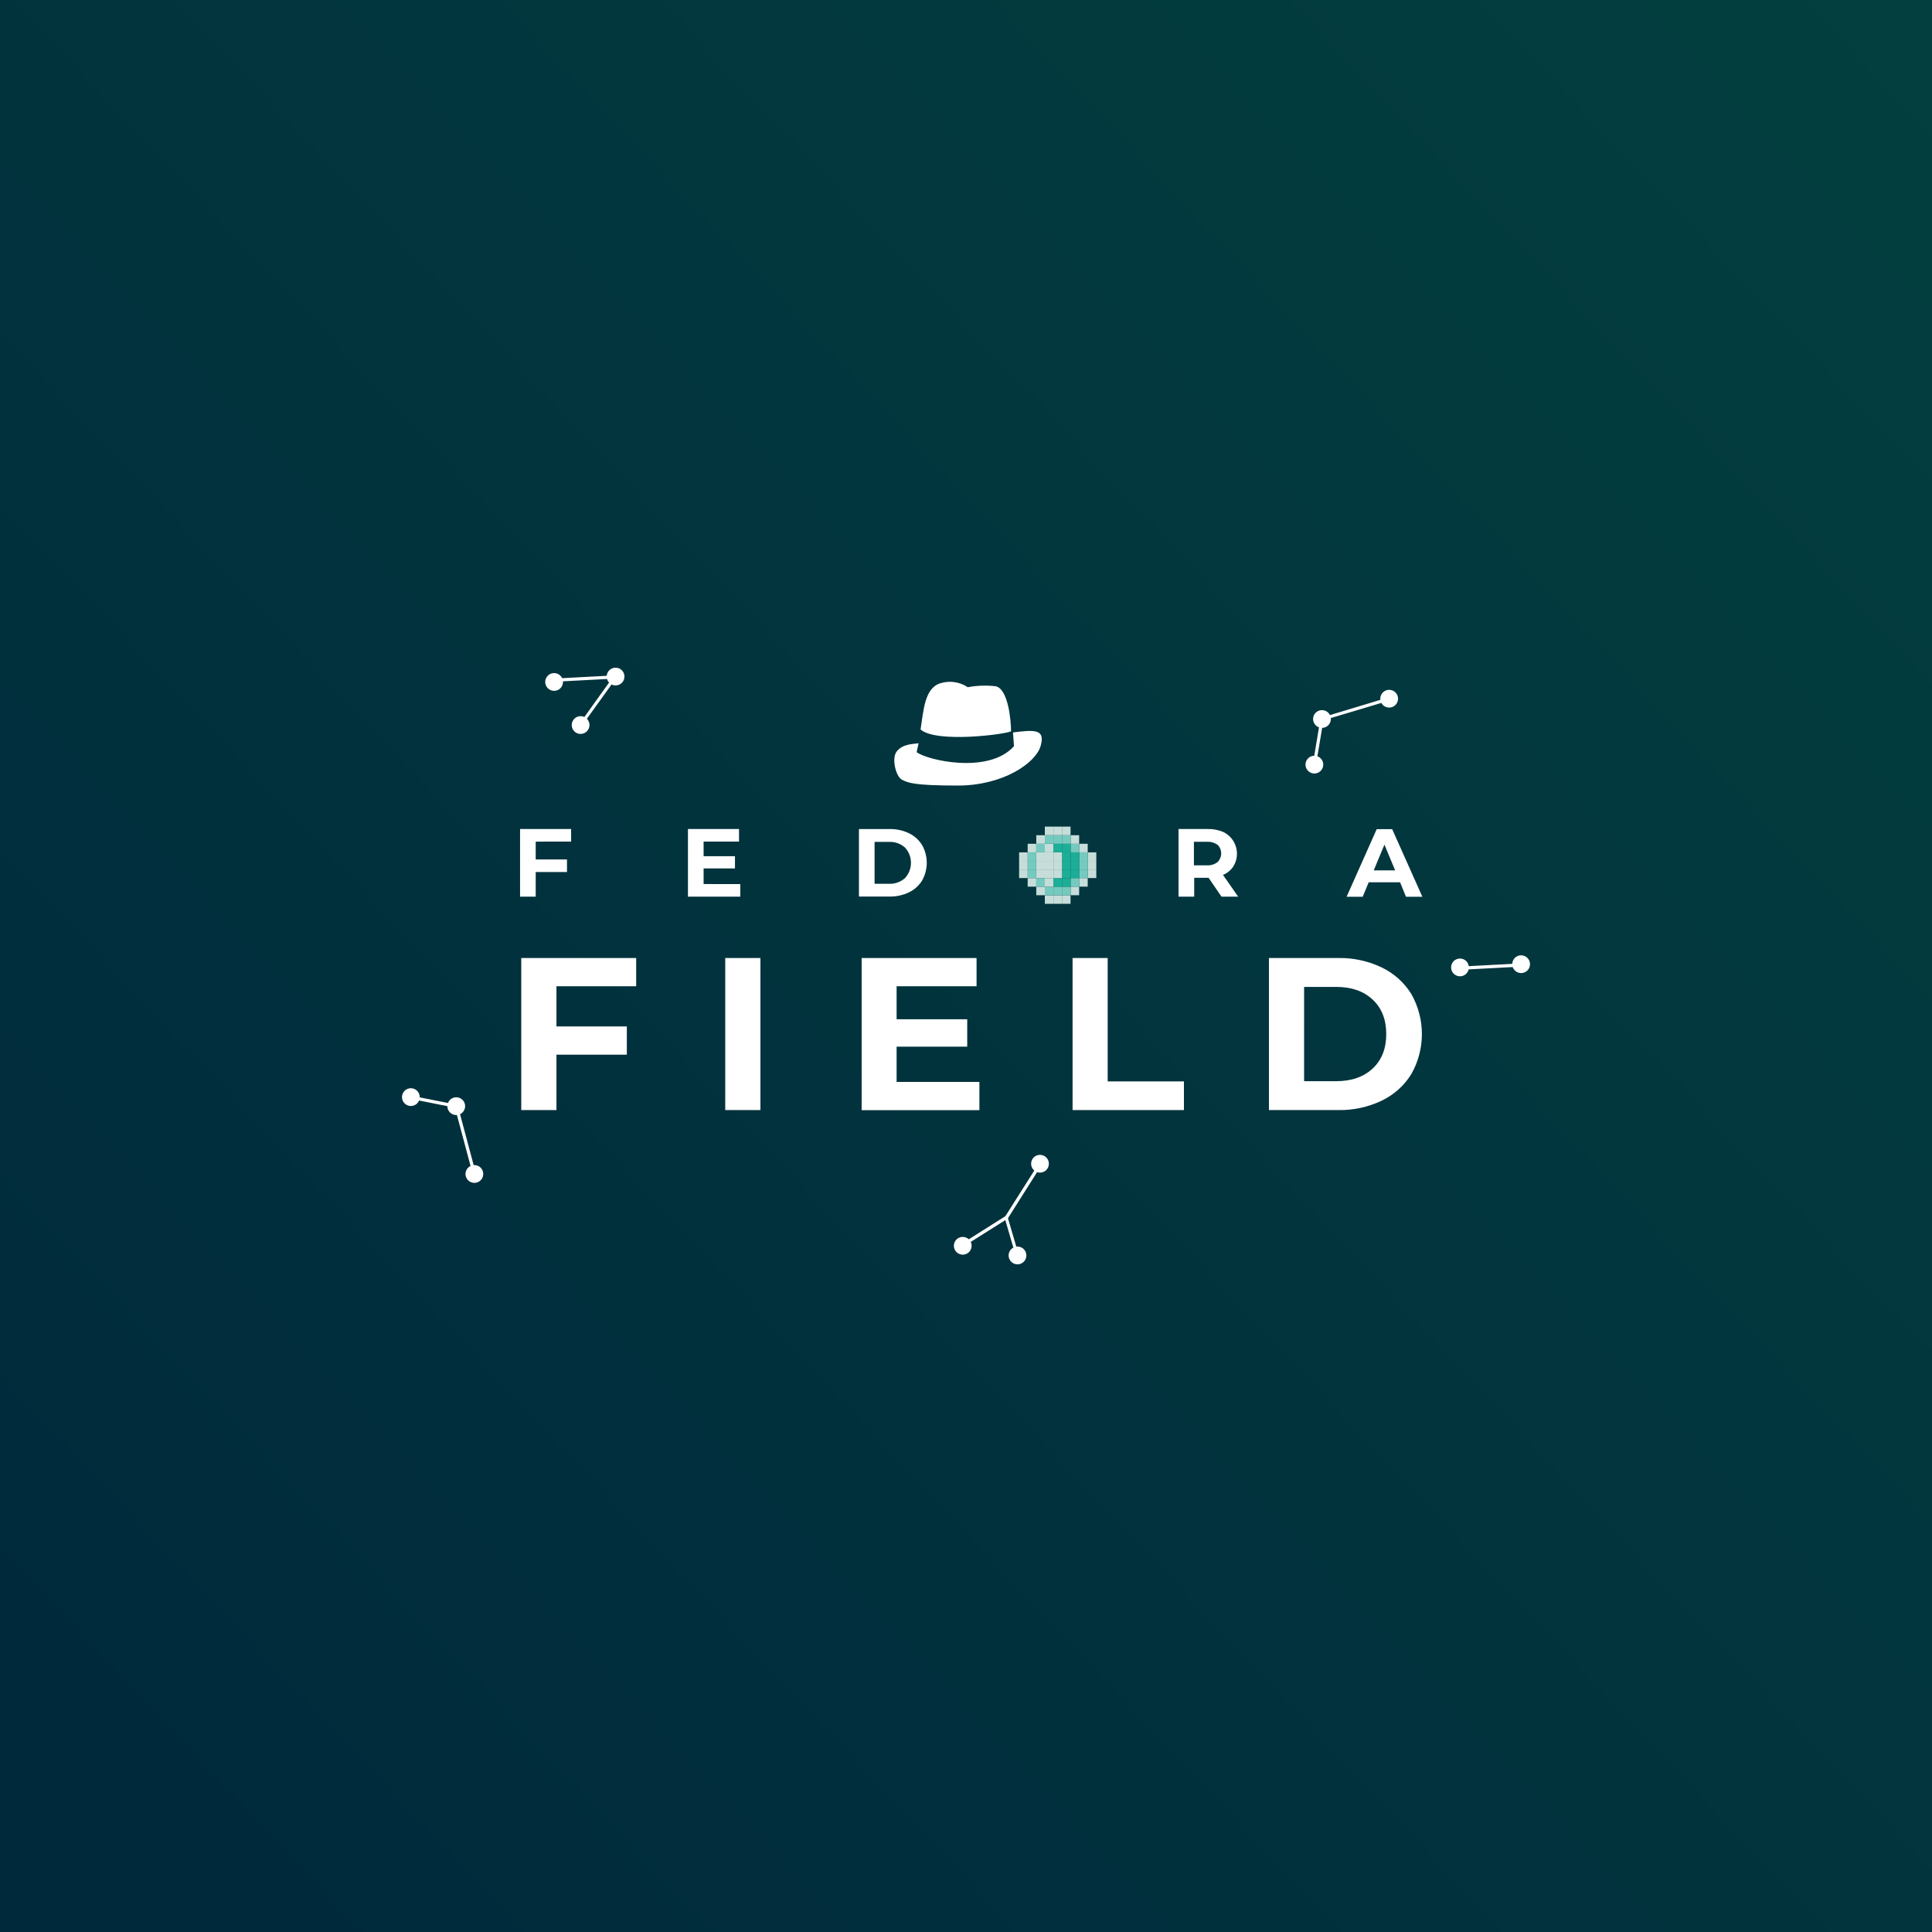
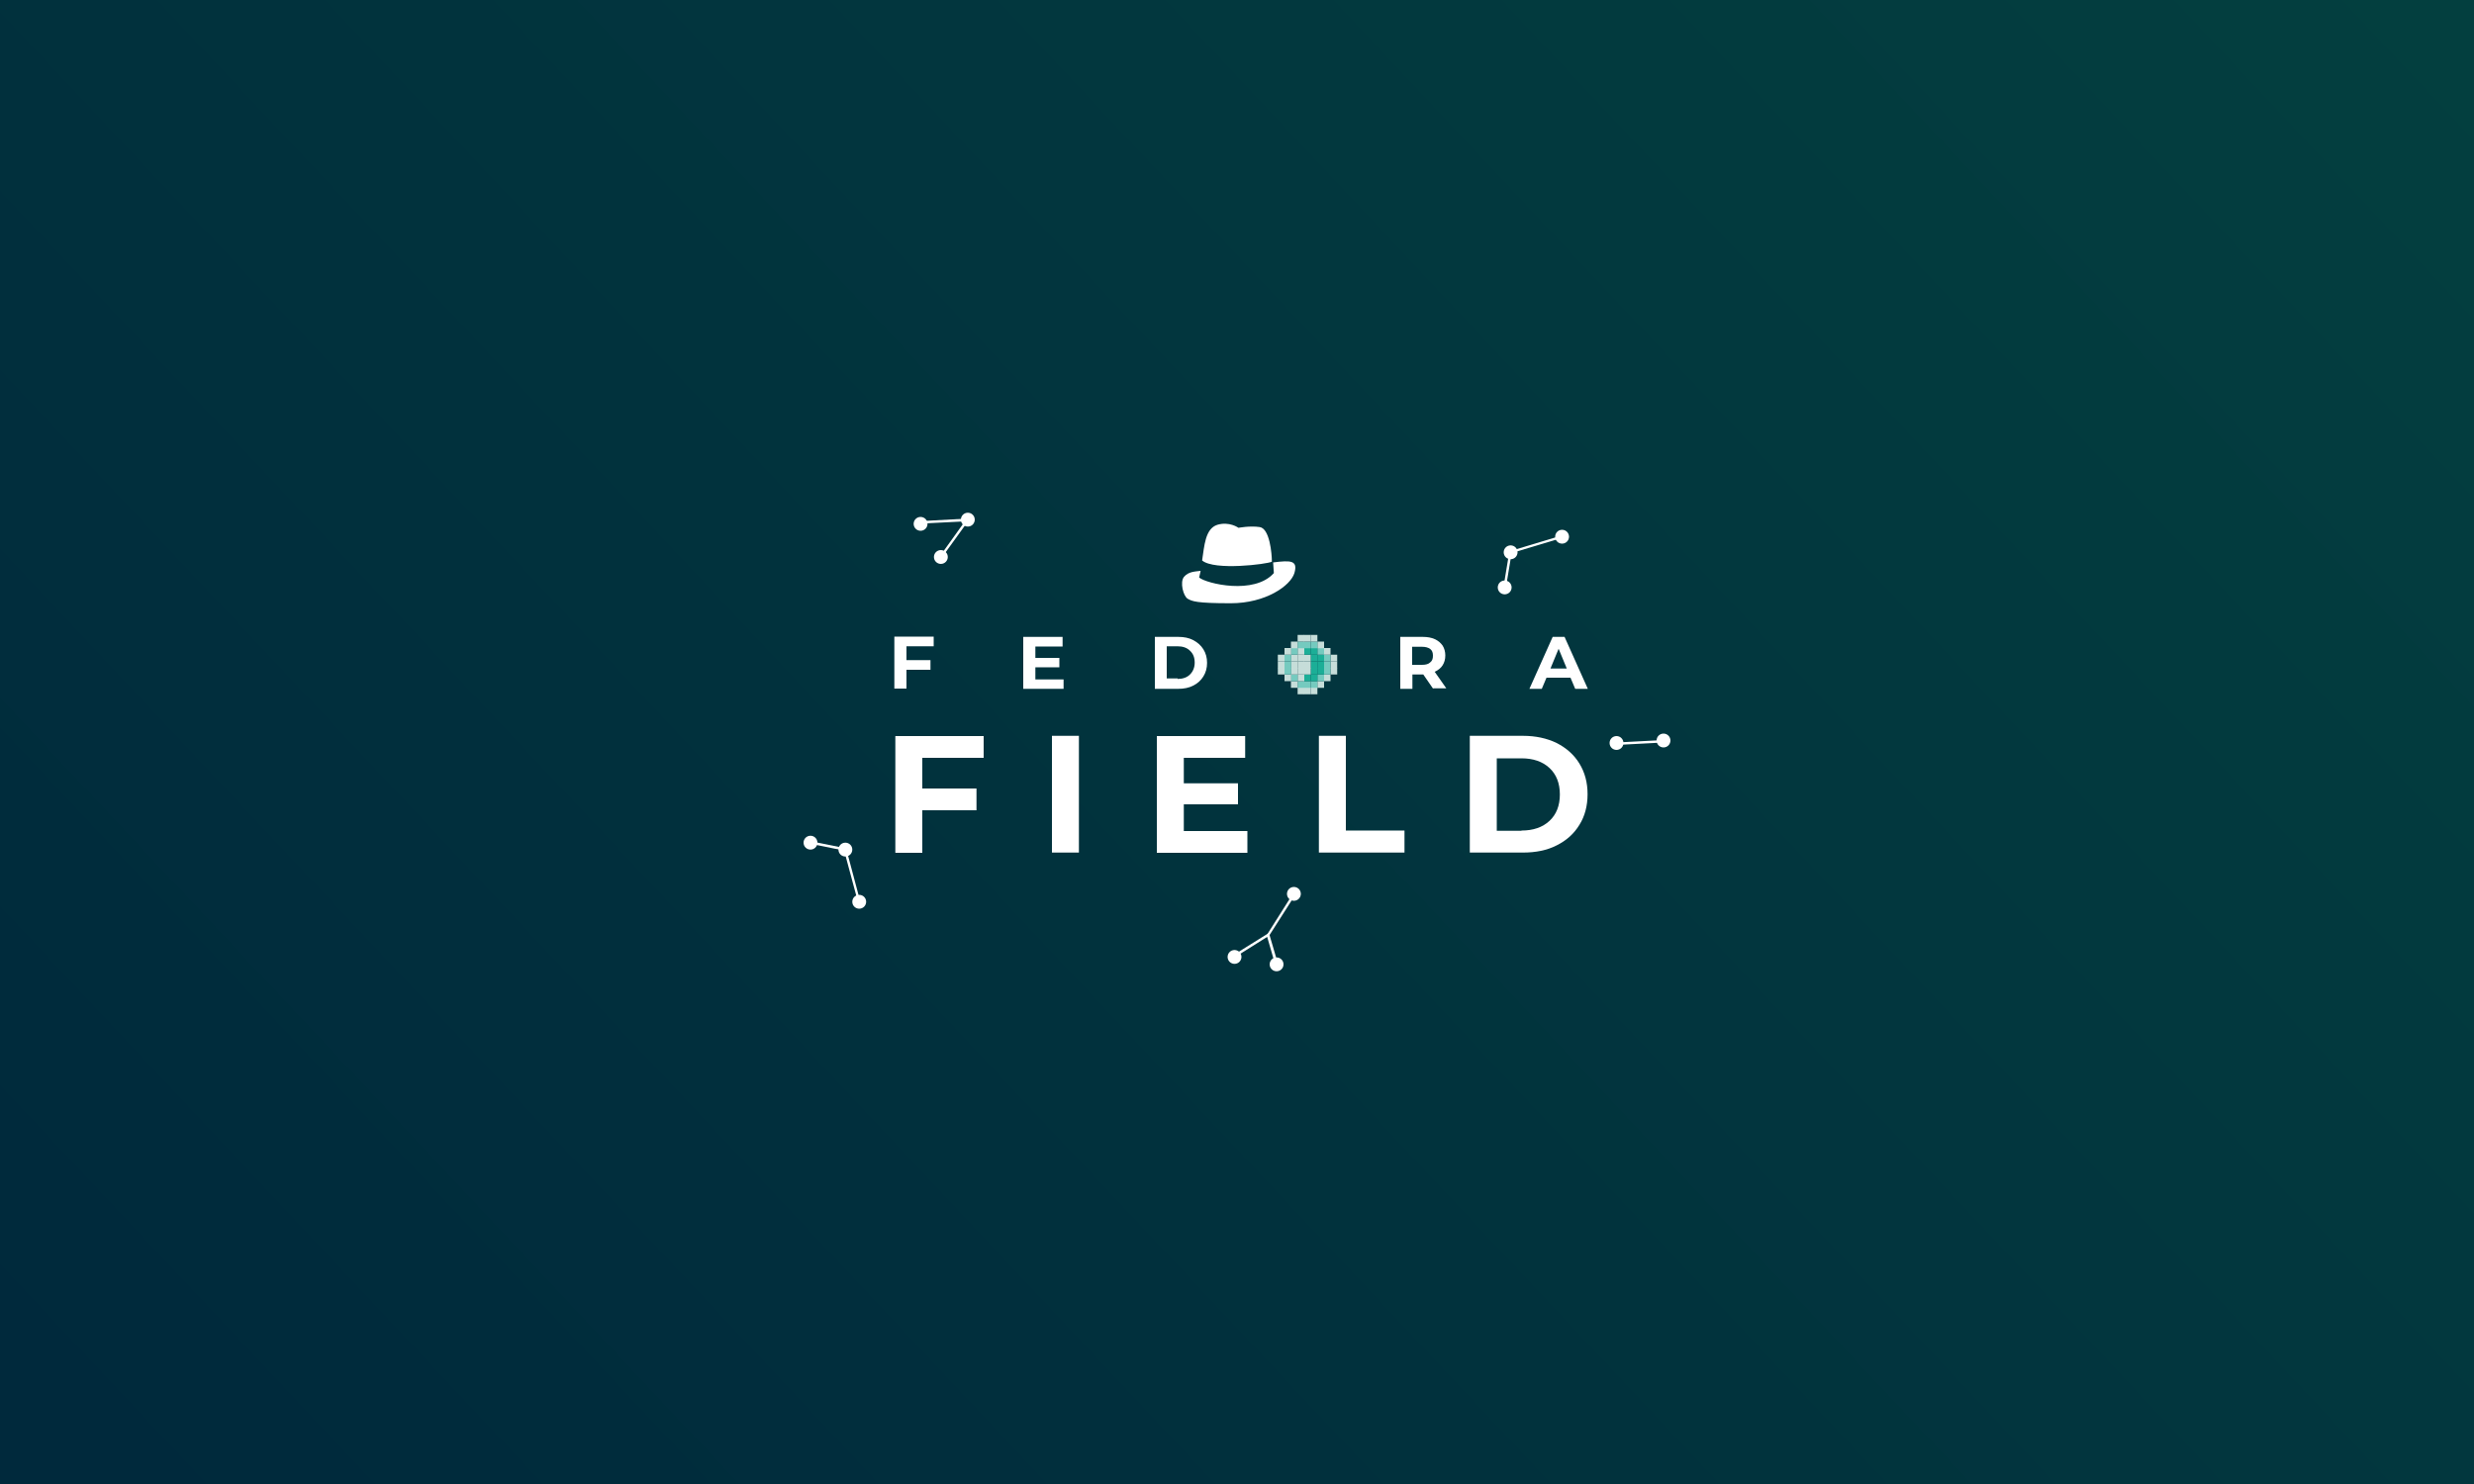
- <svg xmlns="http://www.w3.org/2000/svg" id="Layer_1" data-name="Layer 1" viewBox="0 0 600 600">
-   <defs>
-     <style>.cls-1{fill:url(#linear-gradient);}.cls-2{fill:#fff;}.cls-3{fill:#c6ddd9;}.cls-4{fill:#75cabf;}.cls-5{fill:#1cae97;}</style>
-     <linearGradient id="linear-gradient" x1="10.61" y1="571.93" x2="601.34" y2="16.83" gradientUnits="userSpaceOnUse">
-       <stop offset="0" stop-color="#00293c" />
-       <stop offset="1" stop-color="#033f3f" />
-     </linearGradient>
-   </defs>
-   <rect class="cls-1" width="600" height="600" />
-   <path class="cls-2" d="M166.37,261.37v5.54h9.71v3.9h-9.71v7.65h-4.86v-21h15.86v3.9Z" />
-   <path class="cls-2" d="M229.9,274.56v3.9H213.65v-21h15.86v3.9h-11v4.55h9.74v3.78h-9.74v4.86Z" />
-   <path class="cls-2" d="M266.75,257.47h9.54a13.38,13.38,0,0,1,6,1.3,9.78,9.78,0,0,1,4.08,3.68,11.21,11.21,0,0,1,0,11,9.76,9.76,0,0,1-4.08,3.67,13.39,13.39,0,0,1-6,1.31h-9.54Zm9.3,17a7,7,0,0,0,5-1.76,7,7,0,0,0,0-9.5,7,7,0,0,0-5-1.75h-4.44v13Z" />
-   <path class="cls-2" d="M379.34,278.46l-4-5.85h-4.47v5.85H366v-21h9.08a11.61,11.61,0,0,1,4.84.93A7.49,7.49,0,0,1,383,269.12a7.11,7.11,0,0,1-3.19,2.59l4.71,6.75Zm-1.23-16.09a5.1,5.1,0,0,0-3.33-.94h-4v7.31h4a5,5,0,0,0,3.33-1,3.78,3.78,0,0,0,0-5.41Z" />
-   <path class="cls-2" d="M434.81,274h-9.75l-1.86,4.5h-5l9.35-21h4.8l9.38,21h-5.09Zm-1.53-3.69-3.33-8-3.33,8Z" />
-   <path class="cls-2" d="M172.81,306.29v12.48h21.86v8.77H172.81v17.2H161.88V297.52h35.69v8.77Z" />
-   <path class="cls-2" d="M225.23,297.52h10.93v47.22H225.23Z" />
-   <path class="cls-2" d="M304.16,336v8.77H267.59V297.52h35.69v8.77H278.45v10.25h21.93v8.51H278.45V336Z" />
-   <path class="cls-2" d="M333.1,297.52H344v38.32h23.68v8.9H333.1Z" />
-   <path class="cls-2" d="M394.08,297.52h21.46a30.12,30.12,0,0,1,13.59,2.94,22,22,0,0,1,9.18,8.26,25.2,25.2,0,0,1,0,24.83,22,22,0,0,1-9.18,8.26,30.12,30.12,0,0,1-13.59,2.93H394.08ZM415,335.77q7.08,0,11.3-3.94t4.21-10.7q0-6.74-4.21-10.69T415,306.49H405v29.28Z" />
-   <path class="cls-2" d="M285.28,230.83c-2.45.3-4.89.3-6.72,2.44s-.31,7.94,1.52,8.86,3.36,1.83,17.41,1.83,24.13-7,25.66-12.22-1.53-5.19-8.55-4.27l.3,4.27c-7.94,8.86-27.18,4.28-30.23,1.84Z" />
-   <path class="cls-2" d="M285.89,226.55c.91-5.8,1.22-12.83,6.11-14.35a10,10,0,0,1,8.55,1.22,28.69,28.69,0,0,1,8.55-.31c4,.61,4.89,10.69,4.89,14C312.15,228.08,290.77,230.83,285.89,226.55Z" />
-   <g id="_Group_" data-name="&lt;Group&gt;">
-     <rect class="cls-3" x="337.8" y="270.03" width="2.67" height="2.66" />
-     <rect class="cls-3" x="337.8" y="267.37" width="2.67" height="2.66" />
-     <rect class="cls-3" x="337.8" y="264.71" width="2.67" height="2.66" />
-     <rect class="cls-3" x="335.14" y="272.7" width="2.66" height="2.66" />
-     <rect class="cls-4" x="335.14" y="270.03" width="2.66" height="2.66" />
-     <rect class="cls-4" x="335.14" y="267.37" width="2.66" height="2.66" />
-     <rect class="cls-4" x="335.14" y="264.71" width="2.66" height="2.66" />
-     <rect class="cls-3" x="335.14" y="262.04" width="2.66" height="2.66" />
-     <rect class="cls-3" x="332.48" y="275.36" width="2.66" height="2.66" />
-     <rect class="cls-4" x="332.48" y="272.7" width="2.66" height="2.66" />
-     <rect class="cls-5" x="332.48" y="270.03" width="2.66" height="2.66" />
-     <rect class="cls-5" x="332.48" y="267.37" width="2.66" height="2.66" />
-     <rect class="cls-5" x="332.48" y="264.71" width="2.66" height="2.66" />
-     <rect class="cls-4" x="332.48" y="262.04" width="2.66" height="2.66" />
-     <rect class="cls-3" x="332.48" y="259.38" width="2.66" height="2.66" />
-     <rect class="cls-3" x="329.81" y="278.03" width="2.66" height="2.66" />
-     <rect class="cls-4" x="329.81" y="275.36" width="2.66" height="2.66" />
-     <rect class="cls-5" x="329.81" y="272.7" width="2.66" height="2.66" />
-     <rect class="cls-5" x="329.81" y="270.03" width="2.66" height="2.66" />
-     <rect class="cls-5" x="329.81" y="267.37" width="2.66" height="2.66" />
-     <rect class="cls-5" x="329.81" y="264.71" width="2.66" height="2.66" />
-     <rect class="cls-5" x="329.81" y="262.04" width="2.66" height="2.66" />
-     <rect class="cls-4" x="329.81" y="259.38" width="2.66" height="2.66" />
-     <rect class="cls-3" x="329.81" y="256.71" width="2.66" height="2.67" />
-     <rect class="cls-3" x="327.15" y="278.03" width="2.66" height="2.66" />
-     <rect class="cls-4" x="327.15" y="275.36" width="2.66" height="2.66" />
-     <rect class="cls-5" x="327.15" y="272.7" width="2.66" height="2.66" />
-     <rect class="cls-3" x="327.15" y="270.03" width="2.66" height="2.66" />
-     <rect class="cls-3" x="327.15" y="267.37" width="2.66" height="2.66" />
-     <rect class="cls-3" x="327.15" y="264.71" width="2.66" height="2.66" />
-     <rect class="cls-5" x="327.15" y="262.04" width="2.66" height="2.66" />
-     <rect class="cls-4" x="327.15" y="259.38" width="2.66" height="2.66" />
-     <rect class="cls-3" x="327.15" y="256.71" width="2.66" height="2.67" />
-     <rect class="cls-3" x="324.48" y="278.03" width="2.66" height="2.66" />
-     <rect class="cls-4" x="324.48" y="275.36" width="2.66" height="2.66" />
-     <rect class="cls-3" x="324.48" y="272.7" width="2.66" height="2.66" />
-     <rect class="cls-3" x="324.48" y="270.03" width="2.66" height="2.66" />
-     <rect class="cls-3" x="324.48" y="267.37" width="2.66" height="2.66" />
-     <rect class="cls-3" x="324.48" y="264.71" width="2.66" height="2.66" />
-     <rect class="cls-3" x="324.48" y="262.04" width="2.66" height="2.66" />
-     <rect class="cls-4" x="324.48" y="259.38" width="2.66" height="2.66" />
-     <rect class="cls-3" x="324.48" y="256.71" width="2.66" height="2.67" />
-     <rect class="cls-3" x="321.82" y="275.36" width="2.66" height="2.66" />
-     <rect class="cls-4" x="321.82" y="272.7" width="2.66" height="2.66" />
-     <rect class="cls-3" x="321.82" y="270.03" width="2.66" height="2.66" />
-     <rect class="cls-3" x="321.82" y="267.37" width="2.66" height="2.66" />
-     <rect class="cls-3" x="321.82" y="264.71" width="2.66" height="2.66" />
-     <rect class="cls-4" x="321.82" y="262.04" width="2.66" height="2.66" />
-     <rect class="cls-3" x="321.82" y="259.38" width="2.66" height="2.66" />
-     <rect class="cls-3" x="319.15" y="272.7" width="2.66" height="2.66" />
-     <rect class="cls-4" x="319.15" y="270.03" width="2.66" height="2.66" />
-     <rect class="cls-4" x="319.15" y="267.37" width="2.66" height="2.66" />
-     <rect class="cls-4" x="319.15" y="264.71" width="2.66" height="2.66" />
-     <rect class="cls-3" x="319.15" y="262.04" width="2.66" height="2.66" />
-     <rect class="cls-3" x="316.49" y="270.03" width="2.66" height="2.66" />
-     <rect class="cls-3" x="316.49" y="267.37" width="2.66" height="2.66" />
-     <rect class="cls-3" x="316.49" y="264.71" width="2.66" height="2.66" />
+ <svg xmlns="http://www.w3.org/2000/svg" version="1.1" id="Layer_1" x="0px" y="0px" viewBox="0 0 1000 600" style="enable-background:new 0 0 1000 600;" xml:space="preserve">
+   <style type="text/css">
+ 	.st0{fill:url(#SVGID_1_);}
+ 	.st1{fill:url(#SVGID_2_);}
+ 	.st2{fill:#FFFFFF;}
+ 	.st3{fill:#C6DDD9;}
+ 	.st4{fill:#75CABF;}
+ 	.st5{fill:#1CAE97;}
+ 	.st6{opacity:0.14;}
+ </style>
+   <linearGradient id="SVGID_1_" gradientUnits="userSpaceOnUse" x1="111.15" y1="665.396" x2="904.917" y2="-80.493">
+     <stop offset="0" style="stop-color:#00293C" />
+     <stop offset="1" style="stop-color:#033F3F" />
+   </linearGradient>
+   <rect class="st0" width="1000" height="600" />
+   <g>
+     <g>
+       <g>
+         <path class="st2" d="M366.4,261.4v5.5h9.7v3.9h-9.7v7.6h-4.9v-21h15.9v3.9H366.4z" />
+       </g>
+       <g>
+         <path class="st2" d="M429.9,274.6v3.9h-16.3v-21h15.9v3.9h-11v4.6h9.7v3.8h-9.7v4.9H429.9z" />
+       </g>
+       <g>
+         <path class="st2" d="M466.8,257.5h9.5c2.3,0,4.3,0.4,6,1.3c1.7,0.9,3.1,2.1,4.1,3.7c1,1.6,1.5,3.4,1.5,5.5s-0.5,3.9-1.5,5.5     c-1,1.6-2.3,2.8-4.1,3.7c-1.7,0.9-3.8,1.3-6,1.3h-9.5V257.5z M476,274.5c2.1,0,3.8-0.6,5-1.8c1.2-1.2,1.9-2.8,1.9-4.8     c0-2-0.6-3.6-1.9-4.8c-1.2-1.2-2.9-1.8-5-1.8h-4.4v13H476z" />
+       </g>
+       <g>
+         <path class="st2" d="M579.3,278.5l-4-5.8h-0.2h-4.2v5.8H566v-21h9.1c1.9,0,3.5,0.3,4.8,0.9c1.4,0.6,2.4,1.5,3.2,2.6     c0.7,1.1,1.1,2.5,1.1,4c0,1.6-0.4,2.9-1.1,4c-0.7,1.1-1.8,2-3.2,2.6l4.7,6.7H579.3z M578.1,262.4c-0.8-0.6-1.9-0.9-3.3-0.9h-4     v7.3h4c1.5,0,2.6-0.3,3.3-1c0.8-0.6,1.1-1.5,1.1-2.7C579.2,263.9,578.9,263,578.1,262.4z" />
+       </g>
+       <g>
+         <path class="st2" d="M634.8,274h-9.7l-1.9,4.5h-5l9.4-21h4.8l9.4,21h-5.1L634.8,274z M633.3,270.3l-3.3-8l-3.3,8H633.3z" />
+       </g>
+     </g>
+     <g>
+       <g>
+         <path class="st2" d="M372.8,306.3v12.5h21.9v8.8h-21.9v17.2h-10.9v-47.2h35.7v8.8H372.8z" />
+       </g>
+       <g>
+         <path class="st2" d="M425.2,297.5h10.9v47.2h-10.9V297.5z" />
+       </g>
+       <g>
+         <path class="st2" d="M504.2,336v8.8h-36.6v-47.2h35.7v8.8h-24.8v10.3h21.9v8.5h-21.9V336H504.2z" />
+       </g>
+       <g>
+         <path class="st2" d="M533.1,297.5H544v38.3h23.7v8.9h-34.6V297.5z" />
+       </g>
+       <g>
+         <path class="st2" d="M594.1,297.5h21.5c5.1,0,9.7,1,13.6,2.9c3.9,2,7,4.7,9.2,8.3c2.2,3.6,3.3,7.7,3.3,12.4     c0,4.7-1.1,8.9-3.3,12.4c-2.2,3.6-5.2,6.3-9.2,8.3c-3.9,2-8.5,2.9-13.6,2.9h-21.5V297.5z M615,335.8c4.7,0,8.5-1.3,11.3-3.9     c2.8-2.6,4.2-6.2,4.2-10.7c0-4.5-1.4-8.1-4.2-10.7c-2.8-2.6-6.6-3.9-11.3-3.9h-10v29.3H615z" />
+       </g>
+     </g>
+     <g>
+       <g>
+         <g>
+           <path class="st2" d="M485.3,230.8c-2.4,0.3-4.9,0.3-6.7,2.4c-1.8,2.1-0.3,7.9,1.5,8.9s3.4,1.8,17.4,1.8c14,0,24.1-7,25.7-12.2      c1.5-5.2-1.5-5.2-8.6-4.3l0.3,4.3c-7.9,8.9-27.2,4.3-30.2,1.8L485.3,230.8z" />
+         </g>
+       </g>
+       <g>
+         <g>
+           <path class="st2" d="M485.9,226.6c0.9-5.8,1.2-12.8,6.1-14.4c4.9-1.5,8.6,1.2,8.6,1.2s4.6-0.9,8.6-0.3s4.9,10.7,4.9,14      C512.2,228.1,490.8,230.8,485.9,226.6z" />
+         </g>
+       </g>
+     </g>
+     <g>
+       <g id="XMLID_4_">
+         <g>
+           <rect x="537.8" y="270" class="st3" width="2.7" height="2.7" />
+           <rect x="537.8" y="267.4" class="st3" width="2.7" height="2.7" />
+           <rect x="537.8" y="264.7" class="st3" width="2.7" height="2.7" />
+           <rect x="535.1" y="272.7" class="st3" width="2.7" height="2.7" />
+           <rect x="535.1" y="270" class="st4" width="2.7" height="2.7" />
+           <rect x="535.1" y="267.4" class="st4" width="2.7" height="2.7" />
+           <rect x="535.1" y="264.7" class="st4" width="2.7" height="2.7" />
+           <rect x="535.1" y="262" class="st3" width="2.7" height="2.7" />
+           <rect x="532.5" y="275.4" class="st3" width="2.7" height="2.7" />
+           <rect x="532.5" y="272.7" class="st4" width="2.7" height="2.7" />
+           <rect x="532.5" y="270" class="st5" width="2.7" height="2.7" />
+           <rect x="532.5" y="267.4" class="st5" width="2.7" height="2.7" />
+           <rect x="532.5" y="264.7" class="st5" width="2.7" height="2.7" />
+           <rect x="532.5" y="262" class="st4" width="2.7" height="2.7" />
+           <rect x="532.5" y="259.4" class="st3" width="2.7" height="2.7" />
+           <rect x="529.8" y="278" class="st3" width="2.7" height="2.7" />
+           <rect x="529.8" y="275.4" class="st4" width="2.7" height="2.7" />
+           <rect x="529.8" y="272.7" class="st5" width="2.7" height="2.7" />
+           <rect x="529.8" y="270" class="st5" width="2.7" height="2.7" />
+           <rect x="529.8" y="267.4" class="st5" width="2.7" height="2.7" />
+           <rect x="529.8" y="264.7" class="st5" width="2.7" height="2.7" />
+           <rect x="529.8" y="262" class="st5" width="2.7" height="2.7" />
+           <rect x="529.8" y="259.4" class="st4" width="2.7" height="2.7" />
+           <rect x="529.8" y="256.7" class="st3" width="2.7" height="2.7" />
+           <rect x="527.1" y="278" class="st3" width="2.7" height="2.7" />
+           <rect x="527.1" y="275.4" class="st4" width="2.7" height="2.7" />
+           <rect x="527.1" y="272.7" class="st5" width="2.7" height="2.7" />
+           <rect x="527.1" y="270" class="st3" width="2.7" height="2.7" />
+           <rect x="527.1" y="267.4" class="st3" width="2.7" height="2.7" />
+           <rect x="527.1" y="264.7" class="st3" width="2.7" height="2.7" />
+           <rect x="527.1" y="262" class="st5" width="2.7" height="2.7" />
+           <rect x="527.1" y="259.4" class="st4" width="2.7" height="2.7" />
+           <rect x="527.1" y="256.7" class="st3" width="2.7" height="2.7" />
+           <rect x="524.5" y="278" class="st3" width="2.7" height="2.7" />
+           <rect x="524.5" y="275.4" class="st4" width="2.7" height="2.7" />
+           <rect x="524.5" y="272.7" class="st3" width="2.7" height="2.7" />
+           <rect x="524.5" y="270" class="st3" width="2.7" height="2.7" />
+           <rect x="524.5" y="267.4" class="st3" width="2.7" height="2.7" />
+           <rect x="524.5" y="264.7" class="st3" width="2.7" height="2.7" />
+           <rect x="524.5" y="262" class="st3" width="2.7" height="2.7" />
+           <rect x="524.5" y="259.4" class="st4" width="2.7" height="2.7" />
+           <rect x="524.5" y="256.7" class="st3" width="2.7" height="2.7" />
+           <rect x="521.8" y="275.4" class="st3" width="2.7" height="2.7" />
+           <rect x="521.8" y="272.7" class="st4" width="2.7" height="2.7" />
+           <rect x="521.8" y="270" class="st3" width="2.7" height="2.7" />
+           <rect x="521.8" y="267.4" class="st3" width="2.7" height="2.7" />
+           <rect x="521.8" y="264.7" class="st3" width="2.7" height="2.7" />
+           <rect x="521.8" y="262" class="st4" width="2.7" height="2.7" />
+           <rect x="521.8" y="259.4" class="st3" width="2.7" height="2.7" />
+           <rect x="519.2" y="272.7" class="st3" width="2.7" height="2.7" />
+           <rect x="519.2" y="270" class="st4" width="2.7" height="2.7" />
+           <rect x="519.2" y="267.4" class="st4" width="2.7" height="2.7" />
+           <rect x="519.2" y="264.7" class="st4" width="2.7" height="2.7" />
+           <rect x="519.2" y="262" class="st3" width="2.7" height="2.7" />
+           <rect x="516.5" y="270" class="st3" width="2.7" height="2.7" />
+           <rect x="516.5" y="267.4" class="st3" width="2.7" height="2.7" />
+           <rect x="516.5" y="264.7" class="st3" width="2.7" height="2.7" />
+         </g>
+       </g>
+     </g>
+     <g>
+       <g>
+         <path class="st2" d="M608.2,238C608.2,238,608.1,238,608.2,238c-0.4-0.1-0.5-0.3-0.5-0.6l2.4-14.5l21.2-6.4     c0.3-0.1,0.5,0.1,0.6,0.3c0.1,0.3-0.1,0.5-0.3,0.6l-20.6,6.2l-2.3,13.9C608.6,237.8,608.4,238,608.2,238z" />
+       </g>
+     </g>
+     <g>
+       <g>
+         <circle class="st2" cx="631.4" cy="217" r="2.8" />
+       </g>
+     </g>
+     <g>
+       <g>
+         <circle class="st2" cx="523" cy="361.4" r="2.8" />
+       </g>
+     </g>
+     <g>
+       <g>
+         <circle class="st2" cx="672.4" cy="299.4" r="2.8" />
+       </g>
+     </g>
+     <g>
+       <g>
+         <circle class="st2" cx="653.4" cy="300.4" r="2.8" />
+       </g>
+     </g>
+     <g>
+       <g>
+         <circle class="st2" cx="610.6" cy="223.3" r="2.8" />
+       </g>
+     </g>
+     <g>
+       <g>
+         <circle class="st2" cx="608.2" cy="237.5" r="2.8" />
+       </g>
+     </g>
+     <g>
+       <g>
+         <path class="st2" d="M347.3,365.1c-0.2,0-0.4-0.1-0.5-0.4l-5.6-20.8l-13.8-2.8c-0.3-0.1-0.4-0.3-0.4-0.6c0.1-0.3,0.3-0.4,0.6-0.4     l14.4,2.9l5.7,21.4c0.1,0.3-0.1,0.5-0.4,0.6C347.4,365.1,347.4,365.1,347.3,365.1z" />
+       </g>
+     </g>
+     <g>
+       <g>
+         <circle class="st2" cx="347.3" cy="364.6" r="2.8" />
+       </g>
+     </g>
+     <g>
+       <g>
+         <circle class="st2" cx="341.7" cy="343.5" r="2.8" />
+       </g>
+     </g>
+     <g>
+       <g>
+         <circle class="st2" cx="327.6" cy="340.7" r="2.8" />
+       </g>
+     </g>
+     <g>
+       <g>
+         <path class="st2" d="M380.3,225.7c-0.1,0-0.2,0-0.3-0.1c-0.2-0.2-0.3-0.5-0.1-0.7l10.1-14.1l-17.9,0.9c-0.3,0-0.5-0.2-0.5-0.5     c0-0.3,0.2-0.5,0.5-0.5l20-1.1l-11.4,15.8C380.6,225.6,380.5,225.7,380.3,225.7z" />
+       </g>
+     </g>
+     <g>
+       <g>
+         <path class="st2" d="M516,390.6c-0.2,0-0.4-0.1-0.5-0.4l-3.3-11.4l-12.9,8.1c-0.2,0.1-0.5,0.1-0.7-0.2c-0.1-0.2-0.1-0.5,0.2-0.7     l14.1-8.8l3.7,12.6c0.1,0.3-0.1,0.5-0.3,0.6C516.1,390.6,516,390.6,516,390.6z" />
+       </g>
+     </g>
+     <g>
+       <g>
+         <path class="st2" d="M512.8,378.6l-0.9-0.4l0.1-0.2c0-0.1,0.1-0.2,0.2-0.2l10.3-16.3c0.1-0.2,0.5-0.3,0.7-0.2     c0.2,0.1,0.3,0.5,0.2,0.7L512.8,378.6z" />
+       </g>
+     </g>
+     <g>
+       <g>
+         <path class="st2" d="M653.4,301.2c-0.3,0-0.5-0.2-0.5-0.5c0-0.3,0.2-0.5,0.5-0.5l19-1c0.3,0,0.5,0.2,0.5,0.5     c0,0.3-0.2,0.5-0.5,0.5L653.4,301.2C653.4,301.2,653.4,301.2,653.4,301.2z" />
+       </g>
+     </g>
+     <g>
+       <g>
+         <circle class="st2" cx="380.3" cy="225.2" r="2.8" />
+       </g>
+     </g>
+     <g>
+       <g>
+         <circle class="st2" cx="391.2" cy="210.1" r="2.8" />
+       </g>
+     </g>
+     <g>
+       <g>
+         <circle class="st2" cx="372.1" cy="211.8" r="2.8" />
+       </g>
+     </g>
+     <g>
+       <g>
+         <circle class="st2" cx="516" cy="389.9" r="2.8" />
+       </g>
+     </g>
+     <g>
+       <g>
+         <circle class="st2" cx="499" cy="386.9" r="2.8" />
+       </g>
+     </g>
  </g>
-   <path class="cls-2" d="M408.19,238h-.08a.49.49,0,0,1-.41-.57l2.41-14.48,21.17-6.39a.5.5,0,0,1,.62.33.51.51,0,0,1-.33.63L411,223.68l-2.32,13.86A.49.49,0,0,1,408.19,238Z" />
-   <circle class="cls-2" cx="431.42" cy="216.99" r="2.76" />
-   <circle class="cls-2" cx="322.98" cy="361.41" r="2.76" />
-   <circle class="cls-2" cx="472.4" cy="299.44" r="2.76" />
-   <circle class="cls-2" cx="453.41" cy="300.44" r="2.76" />
-   <circle class="cls-2" cx="410.55" cy="223.29" r="2.76" />
-   <circle class="cls-2" cx="408.19" cy="237.46" r="2.76" />
-   <path class="cls-2" d="M147.32,365.09a.5.5,0,0,1-.48-.37L141.29,344l-13.79-2.75a.5.5,0,0,1-.39-.59.51.51,0,0,1,.59-.39l14.4,2.87,5.71,21.36a.5.5,0,0,1-.36.61A.27.27,0,0,1,147.32,365.09Z" />
-   <circle class="cls-2" cx="147.32" cy="364.59" r="2.76" />
-   <circle class="cls-2" cx="141.69" cy="343.53" r="2.76" />
-   <circle class="cls-2" cx="127.6" cy="340.72" r="2.76" />
-   <path class="cls-2" d="M180.31,225.67a.47.47,0,0,1-.3-.1.5.5,0,0,1-.11-.69L190,210.79l-17.95.94a.49.49,0,0,1-.52-.47.48.48,0,0,1,.47-.52l20-1.06-11.36,15.78A.49.49,0,0,1,180.31,225.67Z" />
-   <path class="cls-2" d="M316,390.63a.49.49,0,0,1-.47-.36l-3.32-11.35-12.93,8.14a.5.5,0,1,1-.53-.85l14-8.84L316.46,390a.48.48,0,0,1-.33.61A.39.39,0,0,1,316,390.63Z" />
-   <path class="cls-2" d="M312.83,378.63l-.89-.45L312,378a.57.57,0,0,1,.19-.24l10.35-16.34a.5.5,0,1,1,.84.54Z" />
-   <path class="cls-2" d="M453.41,301.18a.49.49,0,0,1-.5-.47.5.5,0,0,1,.47-.52l19-1a.5.5,0,1,1,.06,1l-19,1Z" />
-   <circle class="cls-2" cx="180.31" cy="225.17" r="2.76" />
-   <circle class="cls-2" cx="191.17" cy="210.11" r="2.76" />
-   <circle class="cls-2" cx="172.08" cy="211.79" r="2.76" />
-   <circle class="cls-2" cx="315.99" cy="389.89" r="2.76" />
-   <circle class="cls-2" cx="298.99" cy="386.89" r="2.76" />
</svg>
